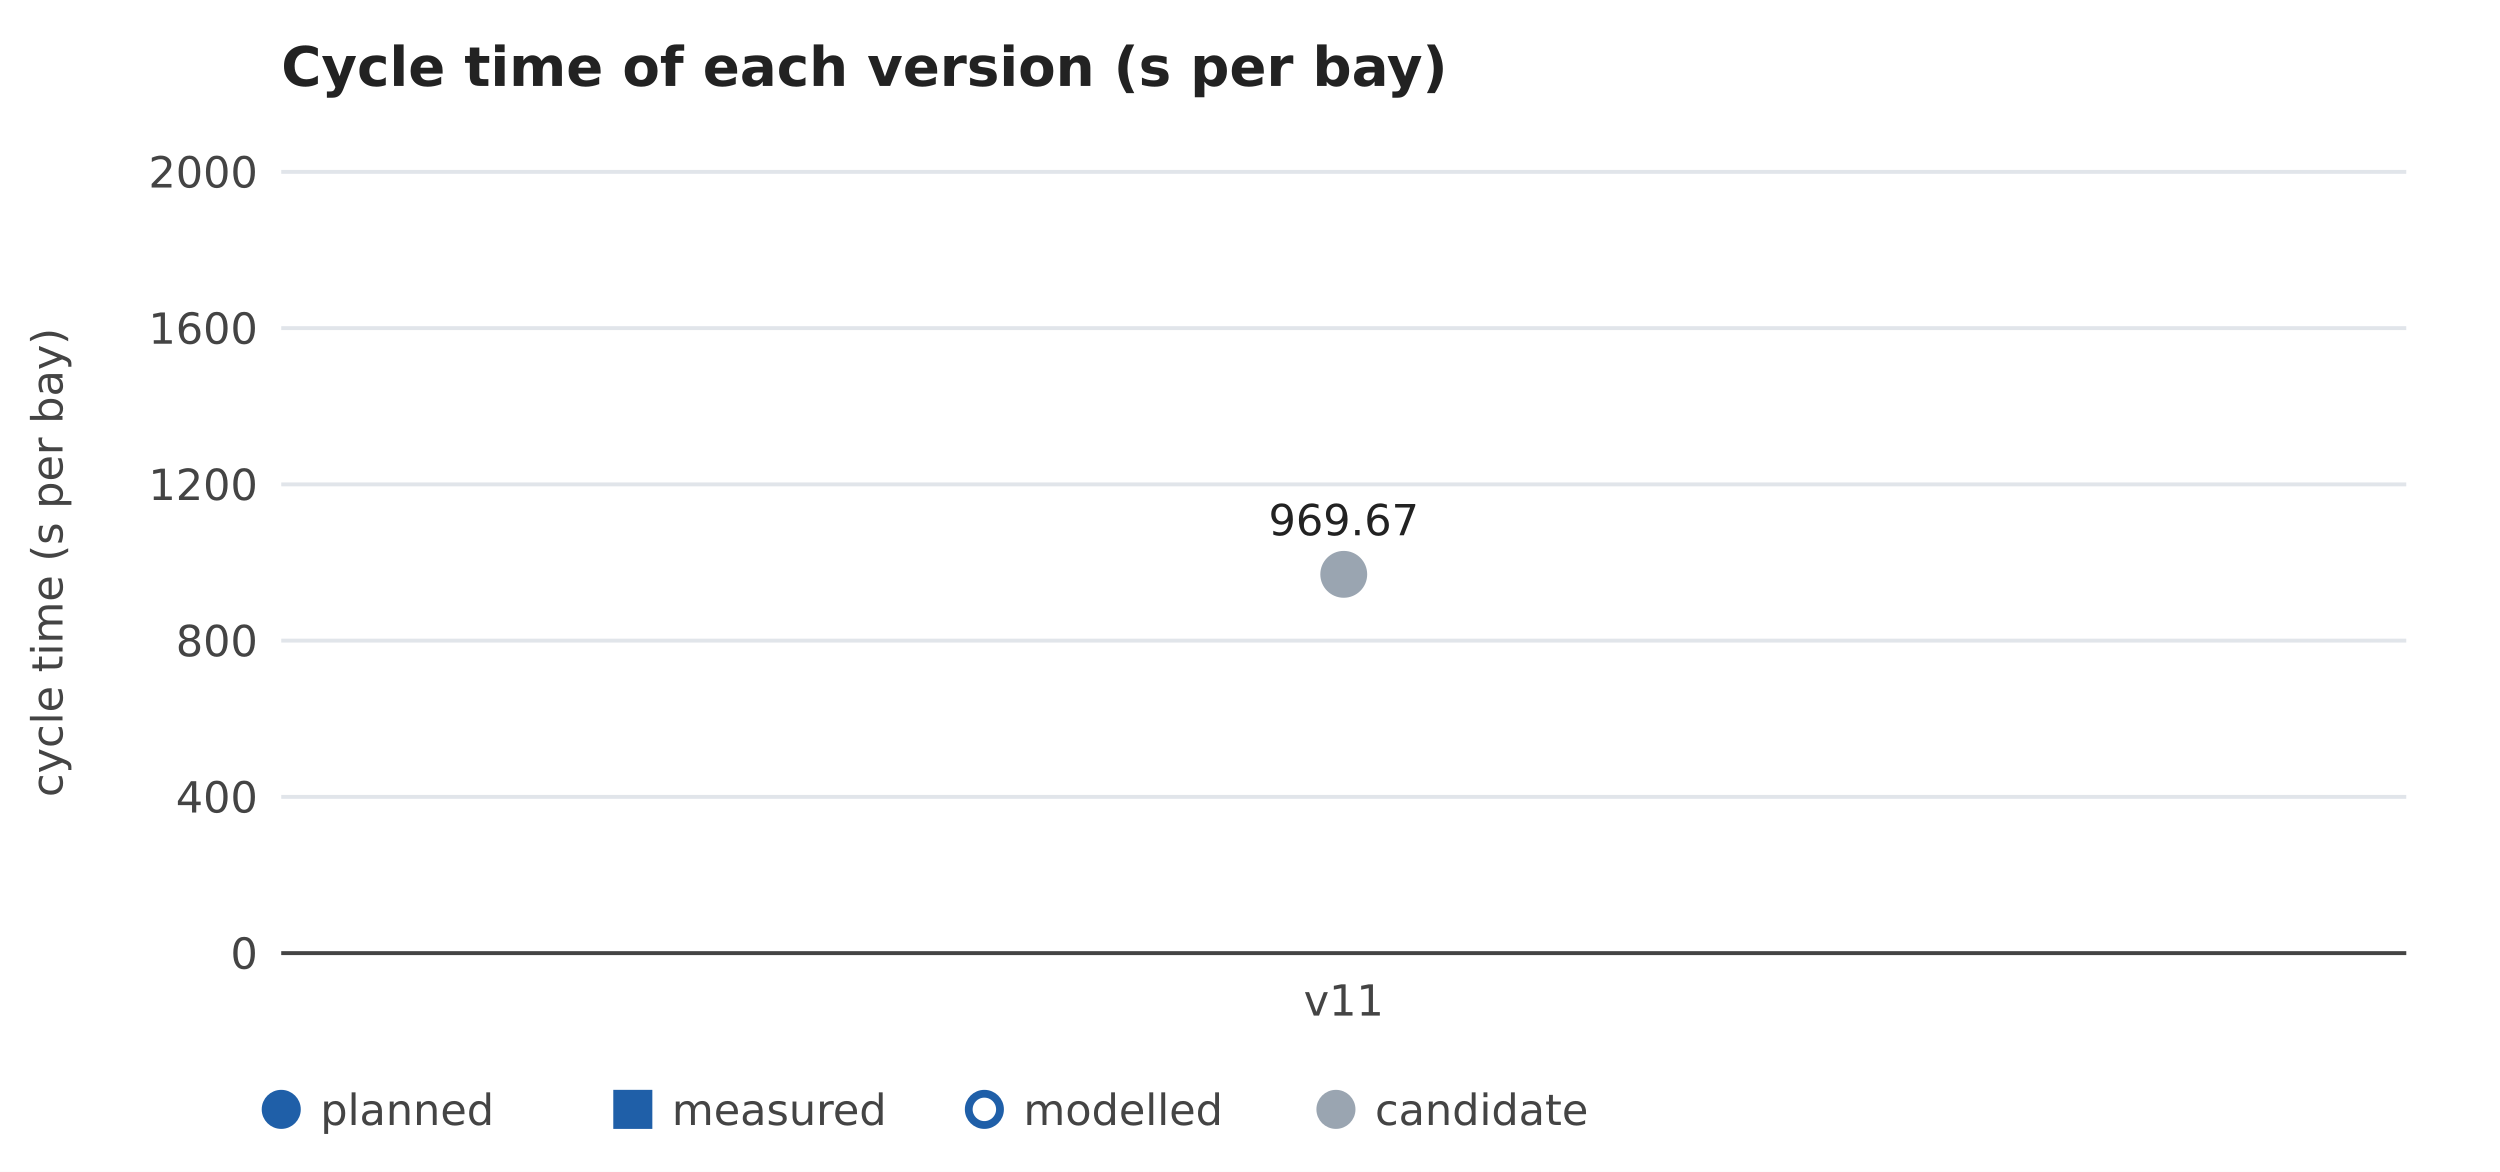
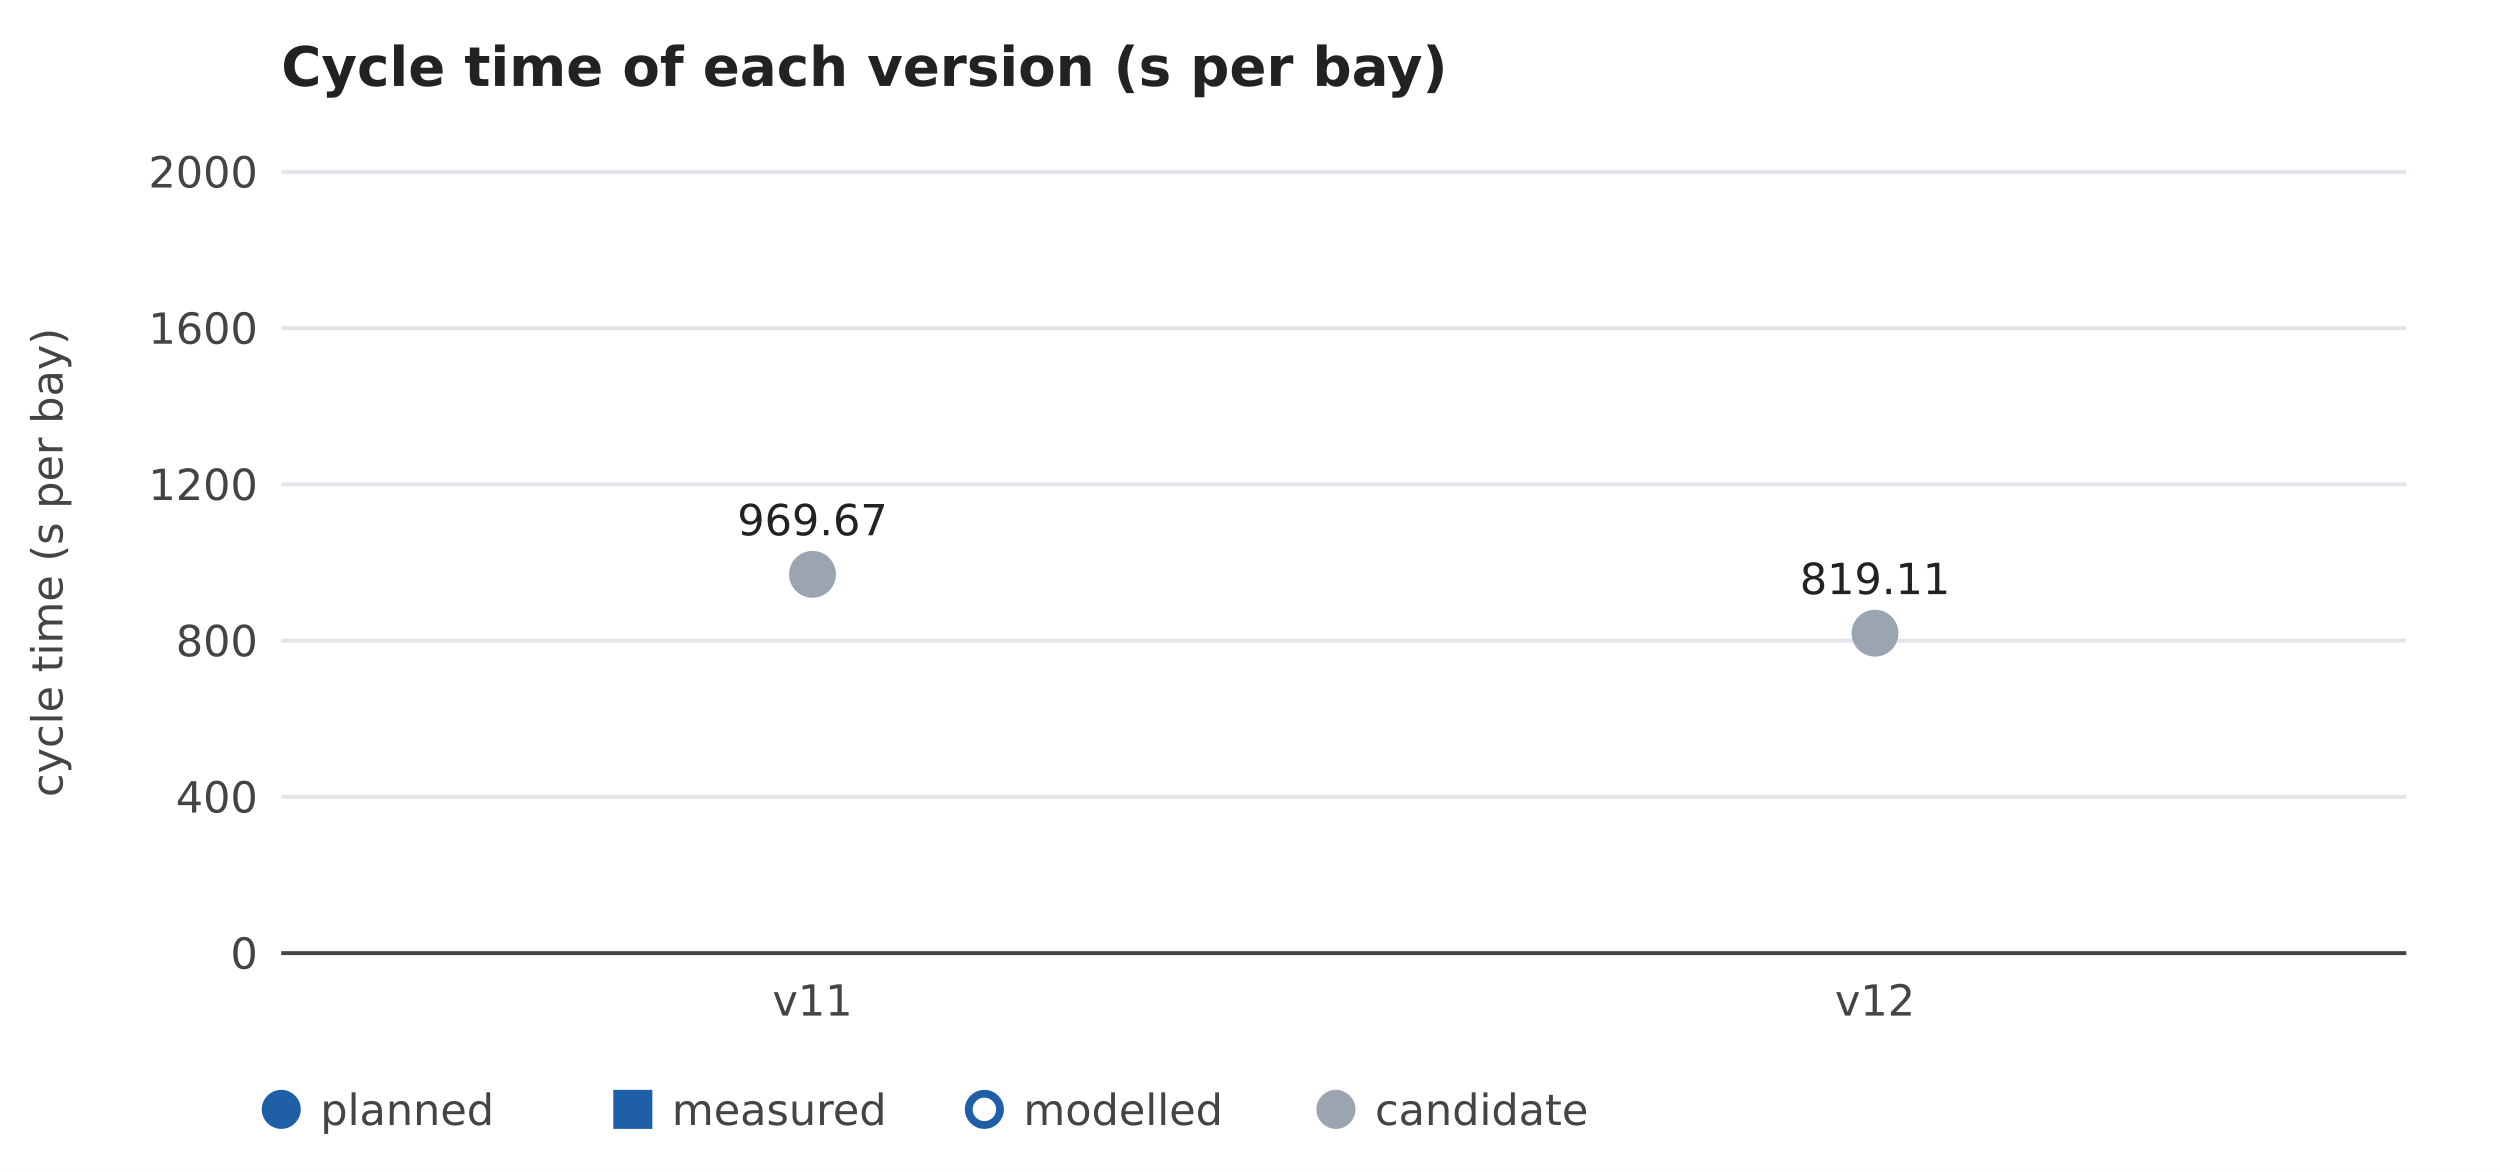
<svg xmlns="http://www.w3.org/2000/svg" width="640" height="300" viewBox="0 0 640 300" font-family="DejaVu Sans, Arial, sans-serif" font-size="11">
  <rect width="640" height="300" fill="#ffffff" />
  <text x="72" y="22" font-size="14" font-weight="bold" fill="#222222">Cycle time of each version (s per bay)</text>
  <line x1="72" y1="244.00" x2="616" y2="244.00" stroke="#e1e5ea" stroke-width="1" />
  <text x="66" y="248.00" text-anchor="end" fill="#444444">0</text>
  <line x1="72" y1="204.00" x2="616" y2="204.00" stroke="#e1e5ea" stroke-width="1" />
  <text x="66" y="208.00" text-anchor="end" fill="#444444">400</text>
  <line x1="72" y1="164.00" x2="616" y2="164.00" stroke="#e1e5ea" stroke-width="1" />
  <text x="66" y="168.00" text-anchor="end" fill="#444444">800</text>
  <line x1="72" y1="124.00" x2="616" y2="124.00" stroke="#e1e5ea" stroke-width="1" />
  <text x="66" y="128.00" text-anchor="end" fill="#444444">1200</text>
  <line x1="72" y1="84.00" x2="616" y2="84.00" stroke="#e1e5ea" stroke-width="1" />
  <text x="66" y="88.00" text-anchor="end" fill="#444444">1600</text>
  <line x1="72" y1="44.00" x2="616" y2="44.00" stroke="#e1e5ea" stroke-width="1" />
  <text x="66" y="48.00" text-anchor="end" fill="#444444">2000</text>
  <line x1="72" y1="244" x2="616" y2="244" stroke="#444444" />
  <text transform="translate(16 144.00) rotate(-90)" text-anchor="middle" fill="#444444">cycle time (s per bay)</text>
-   <text x="344.00" y="260" text-anchor="middle" fill="#444444">v11</text>
-   <circle cx="344.00" cy="147.03" r="5" fill="#9aa5b1" stroke="#9aa5b1" stroke-width="2" />
-   <text x="344.00" y="137.03" text-anchor="middle" fill="#222222">969.67</text>
+   <text x="208.00" y="260" text-anchor="middle" fill="#444444">v11</text>
+   <text x="480.00" y="260" text-anchor="middle" fill="#444444">v12</text>
+   <circle cx="208.00" cy="147.03" r="5" fill="#9aa5b1" stroke="#9aa5b1" stroke-width="2" />
+   <text x="208.00" y="137.03" text-anchor="middle" fill="#222222">969.67</text>
+   <circle cx="480.00" cy="162.09" r="5" fill="#9aa5b1" stroke="#9aa5b1" stroke-width="2" />
+   <text x="480.00" y="152.09" text-anchor="middle" fill="#222222">819.11</text>
  <circle cx="72" cy="284" r="4" fill="#1f5fa8" stroke="#1f5fa8" stroke-width="2" />
  <text x="82" y="288" fill="#444444">planned</text>
  <rect x="158" y="280" width="8" height="8" fill="#1f5fa8" stroke="#1f5fa8" stroke-width="2" />
  <text x="172" y="288" fill="#444444">measured</text>
  <circle cx="252" cy="284" r="4" fill="#ffffff" stroke="#1f5fa8" stroke-width="2" />
  <text x="262" y="288" fill="#444444">modelled</text>
  <circle cx="342" cy="284" r="4" fill="#9aa5b1" stroke="#9aa5b1" stroke-width="2" />
  <text x="352" y="288" fill="#444444">candidate</text>
</svg>
